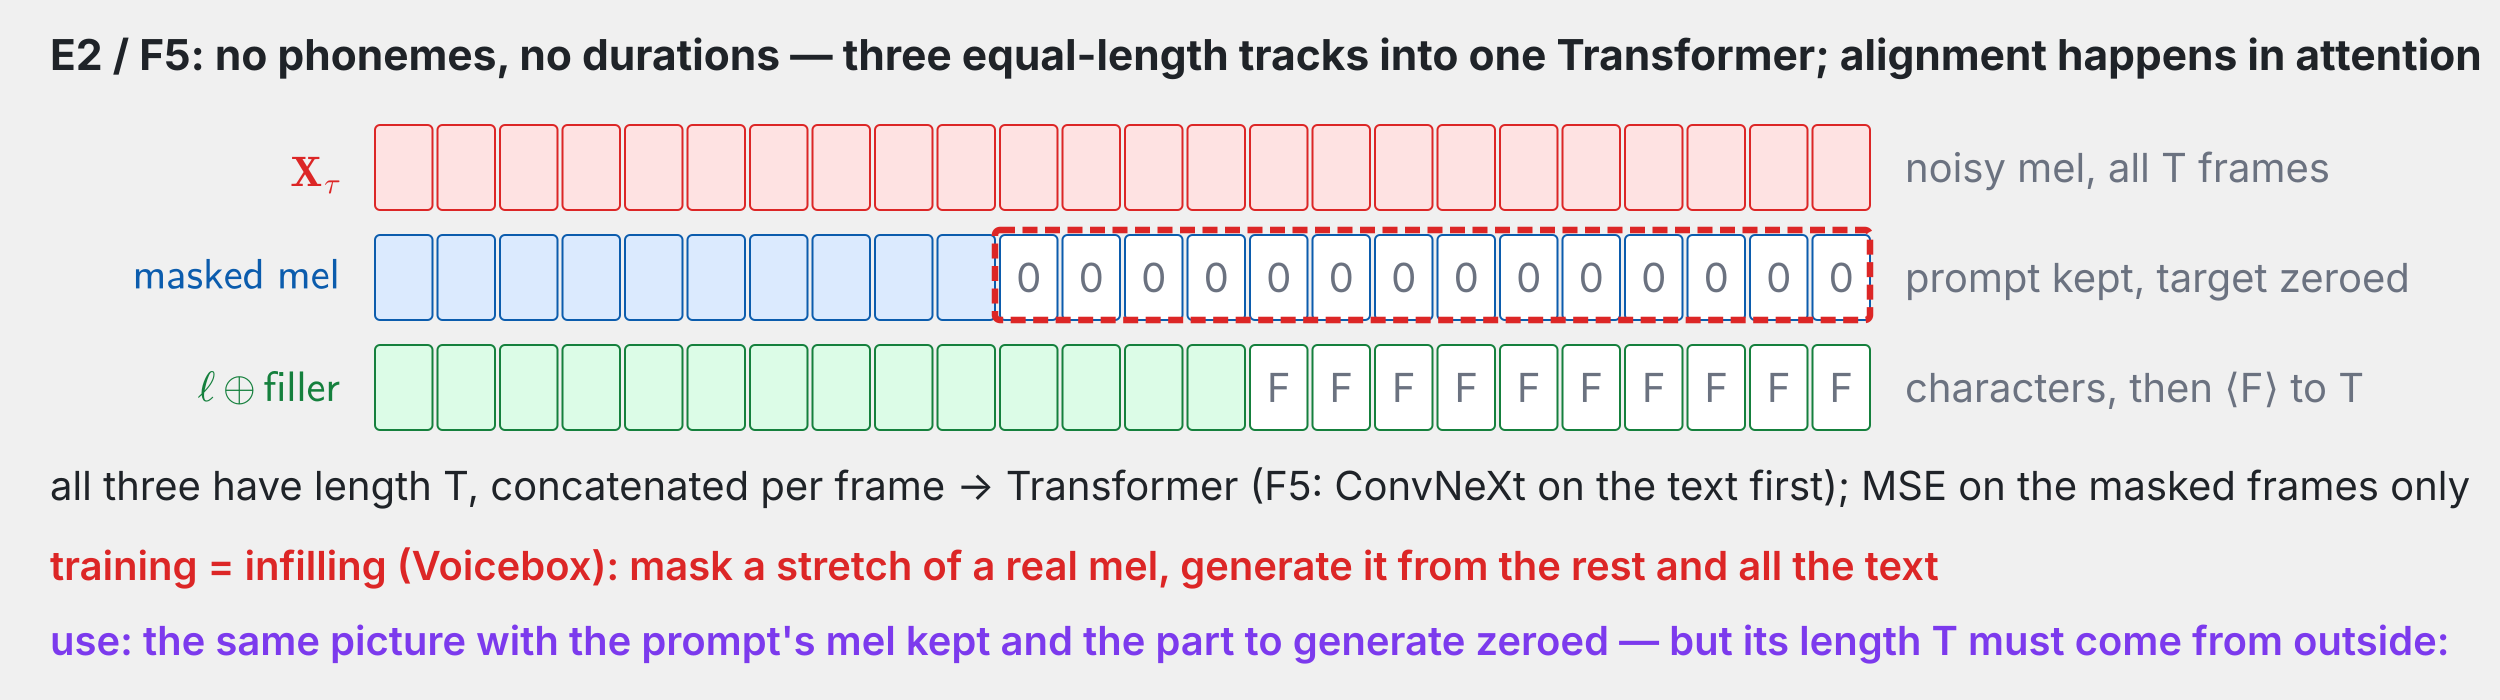
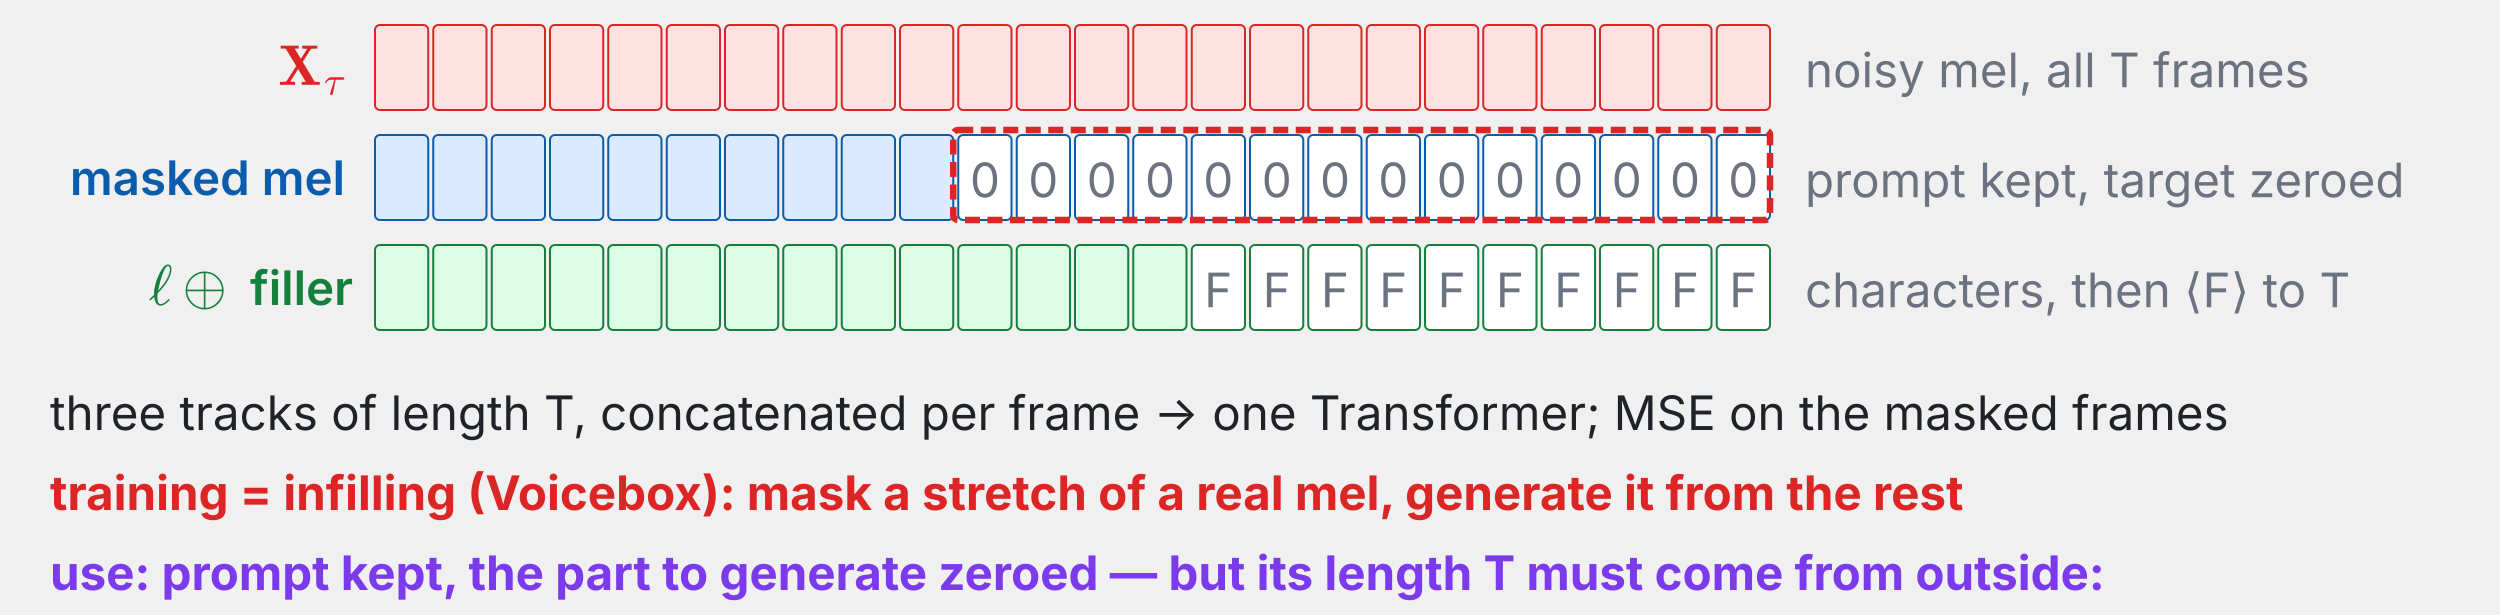
- <svg xmlns="http://www.w3.org/2000/svg" xmlns:xlink="http://www.w3.org/1999/xlink" viewBox="0 0 1000 280" width="100%" role="img" font-family="system-ui,-apple-system,Segoe UI,sans-serif">
+ <svg xmlns="http://www.w3.org/2000/svg" xmlns:xlink="http://www.w3.org/1999/xlink" viewBox="0 0 1000 246" width="100%" role="img" font-family="system-ui,-apple-system,Segoe UI,sans-serif">
  <g class="fragment" data-fragment-index="0">
-     <text x="20.0" y="28.0" font-size="17" font-weight="700" fill="#1f2328" text-anchor="start" dominant-baseline="auto">E2 / F5: no phonemes, no durations — three equal-length tracks into one Transformer; alignment happens in attention</text>
-     <svg x="116.11" y="61.547" width="19.89" height="16.453" viewBox="0 0 19.89 16.453">
+     <svg x="111.324" y="16.676" width="26.676" height="22.066" viewBox="0 0 26.676 22.066">
      <defs>
        <style type="text/css">*{stroke-linejoin: round; stroke-linecap: butt}</style>
      </defs>
-       <g id="w8t124-figure_1">
-         <g id="w8t124-patch_1">
-           <path d="M 0 16.453  L 19.89 16.453  L 19.89 0  L 0 0  L 0 16.453  z " style="fill: none" />
+       <g id="w8t127-figure_1">
+         <g id="w8t127-patch_1">
+           <path d="M 0 22.066  L 26.676 22.066  L 26.676 0  L 0 0  L 0 22.066  z " style="fill: none" />
        </g>
-         <g id="w8t124-text_1">
-           <g style="fill: #dc2626" transform="translate(0 12.91734) scale(0.17 -0.17)">
+         <g id="w8t127-text_1">
+           <g style="fill: #dc2626" transform="translate(0 17.32444) scale(0.228 -0.228)">
            <defs>
-               <path id="w8t124-Cmb10-58" d="M 184 0  L 184 325  Q 856 325 909 384  L 2009 2106  L 825 4063  L 269 4063  L 269 4391  L 2291 4391  L 2291 4063  L 1838 4063  L 2528 2919  L 3225 4013  Q 3225 4028 3158 4036  Q 3091 4044 3053 4044  Q 2872 4063 2688 4063  L 2688 4391  L 4384 4391  L 4384 4063  Q 4159 4063 3925 4053  Q 3691 4044 3653 4006  L 2741 2572  L 4091 325  L 4653 325  L 4653 0  L 2625 0  L 2625 325  L 3084 325  L 2222 1759  L 1344 378  Q 1344 369 1411 358  Q 1478 347 1509 347  Q 1681 325 1881 325  L 1881 0  L 184 0  z " transform="scale(0.015625)" />
-               <path id="w8t124-Cmmi10-bf" d="M 997 97  Q 997 141 1006 166  L 1678 2363  L 1100 2363  Q 866 2363 662 2216  Q 459 2069 325 1844  Q 313 1819 288 1819  L 213 1819  Q 153 1819 153 1881  Q 153 1894 166 1919  Q 375 2275 614 2517  Q 853 2759 1153 2759  L 3116 2759  Q 3184 2759 3231 2712  Q 3278 2666 3278 2597  Q 3278 2503 3211 2433  Q 3144 2363 3047 2363  L 1888 2363  L 1459 153  Q 1434 50 1365 -17  Q 1297 -84 1191 -84  Q 1109 -84 1053 -32  Q 997 19 997 97  z " transform="scale(0.015625)" />
+               <path id="w8t127-Cmb10-58" d="M 184 0  L 184 325  Q 856 325 909 384  L 2009 2106  L 825 4063  L 269 4063  L 269 4391  L 2291 4391  L 2291 4063  L 1838 4063  L 2528 2919  L 3225 4013  Q 3225 4028 3158 4036  Q 3091 4044 3053 4044  Q 2872 4063 2688 4063  L 2688 4391  L 4384 4391  L 4384 4063  Q 4159 4063 3925 4053  Q 3691 4044 3653 4006  L 2741 2572  L 4091 325  L 4653 325  L 4653 0  L 2625 0  L 2625 325  L 3084 325  L 2222 1759  L 1344 378  Q 1344 369 1411 358  Q 1478 347 1509 347  Q 1681 325 1881 325  L 1881 0  L 184 0  z " transform="scale(0.015625)" />
+               <path id="w8t127-Cmmi10-bf" d="M 997 97  Q 997 141 1006 166  L 1678 2363  L 1100 2363  Q 866 2363 662 2216  Q 459 2069 325 1844  Q 313 1819 288 1819  L 213 1819  Q 153 1819 153 1881  Q 153 1894 166 1919  Q 375 2275 614 2517  Q 853 2759 1153 2759  L 3116 2759  Q 3184 2759 3231 2712  Q 3278 2666 3278 2597  Q 3278 2503 3211 2433  Q 3144 2363 3047 2363  L 1888 2363  L 1459 153  Q 1434 50 1365 -17  Q 1297 -84 1191 -84  Q 1109 -84 1053 -32  Q 997 19 997 97  z " transform="scale(0.015625)" />
            </defs>
-             <use xlink:href="#w8t124-Cmb10-58" transform="translate(0 0.390625)" />
-             <use xlink:href="#w8t124-Cmmi10-bf" transform="translate(79.95242 -16.61563) scale(0.7)" />
+             <use xlink:href="#w8t127-Cmb10-58" transform="translate(0 0.390625)" />
+             <use xlink:href="#w8t127-Cmmi10-bf" transform="translate(79.95242 -16.61563) scale(0.7)" />
          </g>
        </g>
      </g>
    </svg>
-     <rect x="150.0" y="50.0" width="23.0" height="34.0" rx="2" fill="#fee2e2" stroke="#dc2626" stroke-width="0.8" />
-     <rect x="175.0" y="50.0" width="23.0" height="34.0" rx="2" fill="#fee2e2" stroke="#dc2626" stroke-width="0.8" />
-     <rect x="200.0" y="50.0" width="23.0" height="34.0" rx="2" fill="#fee2e2" stroke="#dc2626" stroke-width="0.8" />
-     <rect x="225.0" y="50.0" width="23.0" height="34.0" rx="2" fill="#fee2e2" stroke="#dc2626" stroke-width="0.8" />
-     <rect x="250.0" y="50.0" width="23.0" height="34.0" rx="2" fill="#fee2e2" stroke="#dc2626" stroke-width="0.8" />
-     <rect x="275.0" y="50.0" width="23.0" height="34.0" rx="2" fill="#fee2e2" stroke="#dc2626" stroke-width="0.8" />
-     <rect x="300.0" y="50.0" width="23.0" height="34.0" rx="2" fill="#fee2e2" stroke="#dc2626" stroke-width="0.8" />
-     <rect x="325.0" y="50.0" width="23.0" height="34.0" rx="2" fill="#fee2e2" stroke="#dc2626" stroke-width="0.8" />
-     <rect x="350.0" y="50.0" width="23.0" height="34.0" rx="2" fill="#fee2e2" stroke="#dc2626" stroke-width="0.8" />
-     <rect x="375.0" y="50.0" width="23.0" height="34.0" rx="2" fill="#fee2e2" stroke="#dc2626" stroke-width="0.8" />
-     <rect x="400.0" y="50.0" width="23.0" height="34.0" rx="2" fill="#fee2e2" stroke="#dc2626" stroke-width="0.8" />
-     <rect x="425.0" y="50.0" width="23.0" height="34.0" rx="2" fill="#fee2e2" stroke="#dc2626" stroke-width="0.8" />
-     <rect x="450.0" y="50.0" width="23.0" height="34.0" rx="2" fill="#fee2e2" stroke="#dc2626" stroke-width="0.8" />
-     <rect x="475.0" y="50.0" width="23.0" height="34.0" rx="2" fill="#fee2e2" stroke="#dc2626" stroke-width="0.8" />
-     <rect x="500.0" y="50.0" width="23.0" height="34.0" rx="2" fill="#fee2e2" stroke="#dc2626" stroke-width="0.8" />
-     <rect x="525.0" y="50.0" width="23.0" height="34.0" rx="2" fill="#fee2e2" stroke="#dc2626" stroke-width="0.8" />
-     <rect x="550.0" y="50.0" width="23.0" height="34.0" rx="2" fill="#fee2e2" stroke="#dc2626" stroke-width="0.8" />
-     <rect x="575.0" y="50.0" width="23.0" height="34.0" rx="2" fill="#fee2e2" stroke="#dc2626" stroke-width="0.8" />
-     <rect x="600.0" y="50.0" width="23.0" height="34.0" rx="2" fill="#fee2e2" stroke="#dc2626" stroke-width="0.8" />
-     <rect x="625.0" y="50.0" width="23.0" height="34.0" rx="2" fill="#fee2e2" stroke="#dc2626" stroke-width="0.8" />
-     <rect x="650.0" y="50.0" width="23.0" height="34.0" rx="2" fill="#fee2e2" stroke="#dc2626" stroke-width="0.8" />
-     <rect x="675.0" y="50.0" width="23.0" height="34.0" rx="2" fill="#fee2e2" stroke="#dc2626" stroke-width="0.8" />
-     <rect x="700.0" y="50.0" width="23.0" height="34.0" rx="2" fill="#fee2e2" stroke="#dc2626" stroke-width="0.8" />
-     <rect x="725.0" y="50.0" width="23.0" height="34.0" rx="2" fill="#fee2e2" stroke="#dc2626" stroke-width="0.8" />
-     <text x="762.0" y="67.0" font-size="16" font-weight="400" fill="#6b7280" text-anchor="start" dominant-baseline="middle">noisy mel, all T frames</text>
-     <svg x="53.04" y="102.547" width="82.96" height="16.453" viewBox="0 0 82.96 16.453">
+     <rect x="150.0" y="10.0" width="21.3" height="34.0" rx="2" fill="#fee2e2" stroke="#dc2626" stroke-width="0.8" />
+     <rect x="173.3" y="10.0" width="21.3" height="34.0" rx="2" fill="#fee2e2" stroke="#dc2626" stroke-width="0.8" />
+     <rect x="196.7" y="10.0" width="21.3" height="34.0" rx="2" fill="#fee2e2" stroke="#dc2626" stroke-width="0.8" />
+     <rect x="220.0" y="10.0" width="21.3" height="34.0" rx="2" fill="#fee2e2" stroke="#dc2626" stroke-width="0.8" />
+     <rect x="243.3" y="10.0" width="21.3" height="34.0" rx="2" fill="#fee2e2" stroke="#dc2626" stroke-width="0.8" />
+     <rect x="266.7" y="10.0" width="21.3" height="34.0" rx="2" fill="#fee2e2" stroke="#dc2626" stroke-width="0.8" />
+     <rect x="290.0" y="10.0" width="21.3" height="34.0" rx="2" fill="#fee2e2" stroke="#dc2626" stroke-width="0.8" />
+     <rect x="313.3" y="10.0" width="21.3" height="34.0" rx="2" fill="#fee2e2" stroke="#dc2626" stroke-width="0.8" />
+     <rect x="336.7" y="10.0" width="21.3" height="34.0" rx="2" fill="#fee2e2" stroke="#dc2626" stroke-width="0.8" />
+     <rect x="360.0" y="10.0" width="21.3" height="34.0" rx="2" fill="#fee2e2" stroke="#dc2626" stroke-width="0.8" />
+     <rect x="383.3" y="10.0" width="21.3" height="34.0" rx="2" fill="#fee2e2" stroke="#dc2626" stroke-width="0.8" />
+     <rect x="406.7" y="10.0" width="21.3" height="34.0" rx="2" fill="#fee2e2" stroke="#dc2626" stroke-width="0.8" />
+     <rect x="430.0" y="10.0" width="21.3" height="34.0" rx="2" fill="#fee2e2" stroke="#dc2626" stroke-width="0.8" />
+     <rect x="453.3" y="10.0" width="21.3" height="34.0" rx="2" fill="#fee2e2" stroke="#dc2626" stroke-width="0.8" />
+     <rect x="476.7" y="10.0" width="21.3" height="34.0" rx="2" fill="#fee2e2" stroke="#dc2626" stroke-width="0.8" />
+     <rect x="500.0" y="10.0" width="21.3" height="34.0" rx="2" fill="#fee2e2" stroke="#dc2626" stroke-width="0.8" />
+     <rect x="523.3" y="10.0" width="21.3" height="34.0" rx="2" fill="#fee2e2" stroke="#dc2626" stroke-width="0.8" />
+     <rect x="546.7" y="10.0" width="21.3" height="34.0" rx="2" fill="#fee2e2" stroke="#dc2626" stroke-width="0.8" />
+     <rect x="570.0" y="10.0" width="21.3" height="34.0" rx="2" fill="#fee2e2" stroke="#dc2626" stroke-width="0.8" />
+     <rect x="593.3" y="10.0" width="21.3" height="34.0" rx="2" fill="#fee2e2" stroke="#dc2626" stroke-width="0.8" />
+     <rect x="616.7" y="10.0" width="21.3" height="34.0" rx="2" fill="#fee2e2" stroke="#dc2626" stroke-width="0.8" />
+     <rect x="640.0" y="10.0" width="21.3" height="34.0" rx="2" fill="#fee2e2" stroke="#dc2626" stroke-width="0.8" />
+     <rect x="663.3" y="10.0" width="21.3" height="34.0" rx="2" fill="#fee2e2" stroke="#dc2626" stroke-width="0.8" />
+     <rect x="686.7" y="10.0" width="21.3" height="34.0" rx="2" fill="#fee2e2" stroke="#dc2626" stroke-width="0.8" />
+     <text x="722.0" y="28.0" font-size="19" font-weight="400" fill="#6b7280" text-anchor="start" dominant-baseline="middle">noisy mel, all T frames</text>
+     <text x="138.0" y="78.0" font-size="19" font-weight="600" fill="#0b5cad" text-anchor="end" dominant-baseline="auto">masked mel</text>
+     <rect x="150.0" y="54.0" width="21.3" height="34.0" rx="2" fill="#dbeafe" stroke="#0b5cad" stroke-width="0.8" />
+     <rect x="173.3" y="54.0" width="21.3" height="34.0" rx="2" fill="#dbeafe" stroke="#0b5cad" stroke-width="0.8" />
+     <rect x="196.7" y="54.0" width="21.3" height="34.0" rx="2" fill="#dbeafe" stroke="#0b5cad" stroke-width="0.8" />
+     <rect x="220.0" y="54.0" width="21.3" height="34.0" rx="2" fill="#dbeafe" stroke="#0b5cad" stroke-width="0.8" />
+     <rect x="243.3" y="54.0" width="21.3" height="34.0" rx="2" fill="#dbeafe" stroke="#0b5cad" stroke-width="0.8" />
+     <rect x="266.7" y="54.0" width="21.3" height="34.0" rx="2" fill="#dbeafe" stroke="#0b5cad" stroke-width="0.8" />
+     <rect x="290.0" y="54.0" width="21.3" height="34.0" rx="2" fill="#dbeafe" stroke="#0b5cad" stroke-width="0.8" />
+     <rect x="313.3" y="54.0" width="21.3" height="34.0" rx="2" fill="#dbeafe" stroke="#0b5cad" stroke-width="0.8" />
+     <rect x="336.7" y="54.0" width="21.3" height="34.0" rx="2" fill="#dbeafe" stroke="#0b5cad" stroke-width="0.8" />
+     <rect x="360.0" y="54.0" width="21.3" height="34.0" rx="2" fill="#dbeafe" stroke="#0b5cad" stroke-width="0.8" />
+     <rect x="383.3" y="54.0" width="21.3" height="34.0" rx="2" fill="#ffffff" stroke="#0b5cad" stroke-width="0.8" />
+     <text x="394.0" y="72.0" font-size="19" font-weight="400" fill="#6b7280" text-anchor="middle" dominant-baseline="middle">0</text>
+     <rect x="406.7" y="54.0" width="21.3" height="34.0" rx="2" fill="#ffffff" stroke="#0b5cad" stroke-width="0.8" />
+     <text x="417.3" y="72.0" font-size="19" font-weight="400" fill="#6b7280" text-anchor="middle" dominant-baseline="middle">0</text>
+     <rect x="430.0" y="54.0" width="21.3" height="34.0" rx="2" fill="#ffffff" stroke="#0b5cad" stroke-width="0.8" />
+     <text x="440.7" y="72.0" font-size="19" font-weight="400" fill="#6b7280" text-anchor="middle" dominant-baseline="middle">0</text>
+     <rect x="453.3" y="54.0" width="21.3" height="34.0" rx="2" fill="#ffffff" stroke="#0b5cad" stroke-width="0.8" />
+     <text x="464.0" y="72.0" font-size="19" font-weight="400" fill="#6b7280" text-anchor="middle" dominant-baseline="middle">0</text>
+     <rect x="476.7" y="54.0" width="21.3" height="34.0" rx="2" fill="#ffffff" stroke="#0b5cad" stroke-width="0.8" />
+     <text x="487.3" y="72.0" font-size="19" font-weight="400" fill="#6b7280" text-anchor="middle" dominant-baseline="middle">0</text>
+     <rect x="500.0" y="54.0" width="21.3" height="34.0" rx="2" fill="#ffffff" stroke="#0b5cad" stroke-width="0.8" />
+     <text x="510.7" y="72.0" font-size="19" font-weight="400" fill="#6b7280" text-anchor="middle" dominant-baseline="middle">0</text>
+     <rect x="523.3" y="54.0" width="21.3" height="34.0" rx="2" fill="#ffffff" stroke="#0b5cad" stroke-width="0.8" />
+     <text x="534.0" y="72.0" font-size="19" font-weight="400" fill="#6b7280" text-anchor="middle" dominant-baseline="middle">0</text>
+     <rect x="546.7" y="54.0" width="21.3" height="34.0" rx="2" fill="#ffffff" stroke="#0b5cad" stroke-width="0.8" />
+     <text x="557.3" y="72.0" font-size="19" font-weight="400" fill="#6b7280" text-anchor="middle" dominant-baseline="middle">0</text>
+     <rect x="570.0" y="54.0" width="21.3" height="34.0" rx="2" fill="#ffffff" stroke="#0b5cad" stroke-width="0.8" />
+     <text x="580.7" y="72.0" font-size="19" font-weight="400" fill="#6b7280" text-anchor="middle" dominant-baseline="middle">0</text>
+     <rect x="593.3" y="54.0" width="21.3" height="34.0" rx="2" fill="#ffffff" stroke="#0b5cad" stroke-width="0.8" />
+     <text x="604.0" y="72.0" font-size="19" font-weight="400" fill="#6b7280" text-anchor="middle" dominant-baseline="middle">0</text>
+     <rect x="616.7" y="54.0" width="21.3" height="34.0" rx="2" fill="#ffffff" stroke="#0b5cad" stroke-width="0.8" />
+     <text x="627.3" y="72.0" font-size="19" font-weight="400" fill="#6b7280" text-anchor="middle" dominant-baseline="middle">0</text>
+     <rect x="640.0" y="54.0" width="21.3" height="34.0" rx="2" fill="#ffffff" stroke="#0b5cad" stroke-width="0.8" />
+     <text x="650.7" y="72.0" font-size="19" font-weight="400" fill="#6b7280" text-anchor="middle" dominant-baseline="middle">0</text>
+     <rect x="663.3" y="54.0" width="21.3" height="34.0" rx="2" fill="#ffffff" stroke="#0b5cad" stroke-width="0.8" />
+     <text x="674.0" y="72.0" font-size="19" font-weight="400" fill="#6b7280" text-anchor="middle" dominant-baseline="middle">0</text>
+     <rect x="686.7" y="54.0" width="21.3" height="34.0" rx="2" fill="#ffffff" stroke="#0b5cad" stroke-width="0.8" />
+     <text x="697.3" y="72.0" font-size="19" font-weight="400" fill="#6b7280" text-anchor="middle" dominant-baseline="middle">0</text>
+     <text x="722.0" y="72.0" font-size="19" font-weight="400" fill="#6b7280" text-anchor="start" dominant-baseline="middle">prompt kept, target zeroed</text>
+     <svg x="59.506" y="104.676" width="35.34" height="22.066" viewBox="0 0 35.34 22.066">
      <defs>
        <style type="text/css">*{stroke-linejoin: round; stroke-linecap: butt}</style>
      </defs>
-       <g id="w8t125-figure_1">
-         <g id="w8t125-patch_1">
-           <path d="M 0 16.453  L 82.96 16.453  L 82.96 0  L 0 0  L 0 16.453  z " style="fill: none" />
+       <g id="w8t128-figure_1">
+         <g id="w8t128-patch_1">
+           <path d="M 0 22.066  L 35.34 22.066  L 35.34 0  L 0 0  L 0 22.066  z " style="fill: none" />
        </g>
-         <g id="w8t125-text_1">
-           <g style="fill: #0b5cad" transform="translate(0 12.91734) scale(0.17 -0.17)">
+         <g id="w8t128-text_1">
+           <g style="fill: #15803d" transform="translate(0 17.32444) scale(0.228 -0.228)">
            <defs>
-               <path id="w8t125-Cmss10-6d" d="M 506 0  L 506 2881  L 991 2881  L 991 2444  Q 1163 2666 1403 2789  Q 1644 2913 1919 2913  Q 2563 2913 2731 2400  Q 2903 2638 3158 2775  Q 3413 2913 3694 2913  Q 4172 2913 4373 2644  Q 4575 2375 4575 1881  L 4575 0  L 4050 0  L 4050 1881  Q 4050 2497 3419 2497  Q 3206 2497 3065 2355  Q 2925 2213 2864 2005  Q 2803 1797 2803 1588  L 2803 0  L 2278 0  L 2278 1881  Q 2278 2203 2120 2350  Q 1963 2497 1644 2497  Q 1428 2497 1290 2355  Q 1153 2213 1092 2005  Q 1031 1797 1031 1588  L 1031 0  L 506 0  z " transform="scale(0.015625)" />
-               <path id="w8t125-Cmss10-61" d="M 972 -72  Q 766 -72 605 48  Q 444 169 356 359  Q 269 550 269 763  Q 269 1072 580 1256  Q 891 1441 1305 1511  Q 1719 1581 2041 1581  L 2041 1881  Q 2041 2128 1900 2337  Q 1759 2547 1522 2547  Q 1225 2547 1000 2473  Q 775 2400 531 2222  L 494 2675  Q 753 2825 987 2887  Q 1222 2950 1522 2950  Q 1806 2950 2047 2801  Q 2288 2653 2427 2408  Q 2566 2163 2566 1881  L 2566 0  L 2059 0  L 2059 238  Q 1859 84 1576 6  Q 1294 -72 972 -72  z M 756 763  Q 756 566 937 456  Q 1119 347 1331 347  Q 1600 347 1820 467  Q 2041 588 2041 831  L 2041 1228  Q 1641 1228 1198 1125  Q 756 1022 756 763  z " transform="scale(0.015625)" />
-               <path id="w8t125-Cmss10-73" d="M 178 213  L 263 672  Q 716 359 1259 359  Q 1494 359 1659 461  Q 1825 563 1825 781  Q 1825 947 1698 1053  Q 1572 1159 1403 1191  L 1013 1269  Q 688 1334 450 1559  Q 213 1784 213 2100  Q 213 2391 353 2583  Q 494 2775 731 2862  Q 969 2950 1259 2950  Q 1538 2950 1745 2904  Q 1953 2859 2194 2747  L 2119 2297  Q 1888 2434 1673 2490  Q 1459 2547 1191 2547  Q 981 2547 836 2455  Q 691 2363 691 2163  Q 691 2025 800 1926  Q 909 1828 1063 1791  L 1491 1709  Q 1709 1659 1895 1537  Q 2081 1416 2192 1233  Q 2303 1050 2303 831  Q 2303 525 2167 323  Q 2031 122 1798 25  Q 1566 -72 1259 -72  Q 684 -72 178 213  z " transform="scale(0.015625)" />
-               <path id="w8t125-Cmss10-6b" d="M 525 0  L 525 4441  L 1013 4441  L 1013 1550  L 2266 2841  L 2875 2841  L 1806 1741  L 3016 0  L 2463 0  L 1484 1409  L 991 903  L 991 0  L 525 0  z " transform="scale(0.015625)" />
-               <path id="w8t125-Cmss10-65" d="M 1594 -72  Q 1300 -72 1044 51  Q 788 175 602 390  Q 416 606 314 882  Q 213 1159 213 1441  Q 213 1806 373 2159  Q 534 2513 831 2731  Q 1128 2950 1503 2950  Q 2116 2950 2386 2500  Q 2656 2050 2656 1403  L 684 1403  Q 684 1150 801 904  Q 919 659 1130 503  Q 1341 347 1594 347  Q 2150 347 2584 691  L 2625 256  Q 2491 122 2162 25  Q 1834 -72 1594 -72  z M 722 1778  L 2259 1778  Q 2209 2103 2015 2318  Q 1822 2534 1503 2534  Q 1316 2534 1150 2426  Q 984 2319 876 2145  Q 769 1972 722 1778  z " transform="scale(0.015625)" />
-               <path id="w8t125-Cmss10-64" d="M 1300 -72  Q 959 -72 712 161  Q 466 394 342 741  Q 219 1088 219 1422  Q 219 1675 291 1933  Q 363 2191 500 2414  Q 638 2638 847 2775  Q 1056 2913 1319 2913  Q 1591 2913 1842 2822  Q 2094 2731 2284 2572  L 2284 4441  L 2791 4441  L 2791 0  L 2266 0  L 2266 319  Q 2059 128 1818 28  Q 1578 -72 1300 -72  z M 1594 347  Q 1806 347 1984 465  Q 2163 584 2266 781  L 2266 2163  Q 2166 2316 2006 2406  Q 1847 2497 1672 2497  Q 1372 2497 1161 2350  Q 950 2203 847 1958  Q 744 1713 744 1422  Q 744 981 959 664  Q 1175 347 1594 347  z " transform="scale(0.015625)" />
-               <path id="w8t125-Cmss10-6c" d="M 506 0  L 506 4441  L 1013 4441  L 1013 0  L 506 0  z " transform="scale(0.015625)" />
+               <path id="w8t128-Cmmi10-60" d="M 153 475  Q 125 475 94 509  Q 63 544 63 575  Q 63 628 594 1113  Q 594 1141 592 1159  Q 591 1178 588 1197  Q 588 1472 631 1758  Q 675 2044 751 2328  Q 828 2613 943 2922  Q 1059 3231 1178 3463  Q 1384 3884 1628 4198  Q 1872 4513 2169 4513  Q 2372 4513 2459 4373  Q 2547 4234 2547 4025  Q 2547 2853 991 1269  Q 966 994 966 878  Q 966 78 1331 78  Q 1488 78 1642 161  Q 1797 244 1908 341  Q 2019 438 2216 628  Q 2228 641 2253 641  Q 2288 641 2319 603  Q 2350 566 2350 531  Q 2350 509 2322 488  Q 2038 209 1809 56  Q 1581 -97 1319 -97  Q 981 -97 817 193  Q 653 484 609 884  Q 438 713 191 488  Q 184 475 153 475  z M 1044 1575  Q 1384 1938 1681 2338  Q 1978 2738 2176 3180  Q 2375 3622 2375 4044  Q 2375 4347 2163 4347  Q 1934 4347 1696 3801  Q 1459 3256 1290 2622  Q 1122 1988 1044 1575  z " transform="scale(0.015625)" />
+               <path id="w8t128-Cmsy10-a9" d="M 2491 -531  Q 2053 -531 1668 -365  Q 1284 -200 986 95  Q 688 391 523 780  Q 359 1169 359 1600  Q 359 2038 521 2422  Q 684 2806 984 3106  Q 1284 3406 1668 3568  Q 2053 3731 2491 3731  Q 2925 3731 3312 3565  Q 3700 3400 3994 3104  Q 4288 2809 4452 2421  Q 4616 2034 4616 1600  Q 4616 1172 4450 780  Q 4284 388 3992 95  Q 3700 -197 3312 -364  Q 2925 -531 2491 -531  z M 2394 -347  L 2394 1509  L 544 1509  Q 544 1047 806 617  Q 1069 188 1500 -79  Q 1931 -347 2394 -347  z M 2578 -347  Q 2928 -347 3259 -195  Q 3591 -44 3859 228  Q 4128 500 4278 831  Q 4428 1163 4428 1509  L 2578 1509  L 2578 -347  z M 544 1697  L 2394 1697  L 2394 3547  Q 1931 3547 1501 3283  Q 1072 3019 808 2589  Q 544 2159 544 1697  z M 2578 1697  L 4428 1697  Q 4428 2047 4279 2376  Q 4131 2706 3859 2978  Q 3588 3250 3258 3398  Q 2928 3547 2578 3547  L 2578 1697  z " transform="scale(0.015625)" />
            </defs>
-             <use xlink:href="#w8t125-Cmss10-6d" transform="translate(0 0.609375)" />
-             <use xlink:href="#w8t125-Cmss10-61" transform="translate(79.39453 0.609375)" />
-             <use xlink:href="#w8t125-Cmss10-73" transform="translate(127.3926 0.609375)" />
-             <use xlink:href="#w8t125-Cmss10-6b" transform="translate(165.6738 0.609375)" />
-             <use xlink:href="#w8t125-Cmss10-65" transform="translate(214.4531 0.609375)" />
-             <use xlink:href="#w8t125-Cmss10-64" transform="translate(258.8379 0.609375)" />
-             <use xlink:href="#w8t125-Cmss10-6d" transform="translate(339.7132 0.609375)" />
-             <use xlink:href="#w8t125-Cmss10-65" transform="translate(419.1078 0.609375)" />
-             <use xlink:href="#w8t125-Cmss10-6c" transform="translate(463.4925 0.609375)" />
+             <use xlink:href="#w8t128-Cmmi10-60" transform="translate(0 0.484375)" />
+             <use xlink:href="#w8t128-Cmsy10-a9" transform="translate(59.16016 0.484375)" />
          </g>
        </g>
      </g>
    </svg>
-     <rect x="150.0" y="94.0" width="23.0" height="34.0" rx="2" fill="#dbeafe" stroke="#0b5cad" stroke-width="0.8" />
-     <rect x="175.0" y="94.0" width="23.0" height="34.0" rx="2" fill="#dbeafe" stroke="#0b5cad" stroke-width="0.8" />
-     <rect x="200.0" y="94.0" width="23.0" height="34.0" rx="2" fill="#dbeafe" stroke="#0b5cad" stroke-width="0.8" />
-     <rect x="225.0" y="94.0" width="23.0" height="34.0" rx="2" fill="#dbeafe" stroke="#0b5cad" stroke-width="0.8" />
-     <rect x="250.0" y="94.0" width="23.0" height="34.0" rx="2" fill="#dbeafe" stroke="#0b5cad" stroke-width="0.8" />
-     <rect x="275.0" y="94.0" width="23.0" height="34.0" rx="2" fill="#dbeafe" stroke="#0b5cad" stroke-width="0.8" />
-     <rect x="300.0" y="94.0" width="23.0" height="34.0" rx="2" fill="#dbeafe" stroke="#0b5cad" stroke-width="0.8" />
-     <rect x="325.0" y="94.0" width="23.0" height="34.0" rx="2" fill="#dbeafe" stroke="#0b5cad" stroke-width="0.8" />
-     <rect x="350.0" y="94.0" width="23.0" height="34.0" rx="2" fill="#dbeafe" stroke="#0b5cad" stroke-width="0.8" />
-     <rect x="375.0" y="94.0" width="23.0" height="34.0" rx="2" fill="#dbeafe" stroke="#0b5cad" stroke-width="0.8" />
-     <rect x="400.0" y="94.0" width="23.0" height="34.0" rx="2" fill="#ffffff" stroke="#0b5cad" stroke-width="0.8" />
-     <text x="411.5" y="111.0" font-size="16" font-weight="400" fill="#6b7280" text-anchor="middle" dominant-baseline="middle">0</text>
-     <rect x="425.0" y="94.0" width="23.0" height="34.0" rx="2" fill="#ffffff" stroke="#0b5cad" stroke-width="0.8" />
-     <text x="436.5" y="111.0" font-size="16" font-weight="400" fill="#6b7280" text-anchor="middle" dominant-baseline="middle">0</text>
-     <rect x="450.0" y="94.0" width="23.0" height="34.0" rx="2" fill="#ffffff" stroke="#0b5cad" stroke-width="0.8" />
-     <text x="461.5" y="111.0" font-size="16" font-weight="400" fill="#6b7280" text-anchor="middle" dominant-baseline="middle">0</text>
-     <rect x="475.0" y="94.0" width="23.0" height="34.0" rx="2" fill="#ffffff" stroke="#0b5cad" stroke-width="0.8" />
-     <text x="486.5" y="111.0" font-size="16" font-weight="400" fill="#6b7280" text-anchor="middle" dominant-baseline="middle">0</text>
-     <rect x="500.0" y="94.0" width="23.0" height="34.0" rx="2" fill="#ffffff" stroke="#0b5cad" stroke-width="0.8" />
-     <text x="511.5" y="111.0" font-size="16" font-weight="400" fill="#6b7280" text-anchor="middle" dominant-baseline="middle">0</text>
-     <rect x="525.0" y="94.0" width="23.0" height="34.0" rx="2" fill="#ffffff" stroke="#0b5cad" stroke-width="0.8" />
-     <text x="536.5" y="111.0" font-size="16" font-weight="400" fill="#6b7280" text-anchor="middle" dominant-baseline="middle">0</text>
-     <rect x="550.0" y="94.0" width="23.0" height="34.0" rx="2" fill="#ffffff" stroke="#0b5cad" stroke-width="0.8" />
-     <text x="561.5" y="111.0" font-size="16" font-weight="400" fill="#6b7280" text-anchor="middle" dominant-baseline="middle">0</text>
-     <rect x="575.0" y="94.0" width="23.0" height="34.0" rx="2" fill="#ffffff" stroke="#0b5cad" stroke-width="0.8" />
-     <text x="586.5" y="111.0" font-size="16" font-weight="400" fill="#6b7280" text-anchor="middle" dominant-baseline="middle">0</text>
-     <rect x="600.0" y="94.0" width="23.0" height="34.0" rx="2" fill="#ffffff" stroke="#0b5cad" stroke-width="0.8" />
-     <text x="611.5" y="111.0" font-size="16" font-weight="400" fill="#6b7280" text-anchor="middle" dominant-baseline="middle">0</text>
-     <rect x="625.0" y="94.0" width="23.0" height="34.0" rx="2" fill="#ffffff" stroke="#0b5cad" stroke-width="0.8" />
-     <text x="636.5" y="111.0" font-size="16" font-weight="400" fill="#6b7280" text-anchor="middle" dominant-baseline="middle">0</text>
-     <rect x="650.0" y="94.0" width="23.0" height="34.0" rx="2" fill="#ffffff" stroke="#0b5cad" stroke-width="0.8" />
-     <text x="661.5" y="111.0" font-size="16" font-weight="400" fill="#6b7280" text-anchor="middle" dominant-baseline="middle">0</text>
-     <rect x="675.0" y="94.0" width="23.0" height="34.0" rx="2" fill="#ffffff" stroke="#0b5cad" stroke-width="0.8" />
-     <text x="686.5" y="111.0" font-size="16" font-weight="400" fill="#6b7280" text-anchor="middle" dominant-baseline="middle">0</text>
-     <rect x="700.0" y="94.0" width="23.0" height="34.0" rx="2" fill="#ffffff" stroke="#0b5cad" stroke-width="0.8" />
-     <text x="711.5" y="111.0" font-size="16" font-weight="400" fill="#6b7280" text-anchor="middle" dominant-baseline="middle">0</text>
-     <rect x="725.0" y="94.0" width="23.0" height="34.0" rx="2" fill="#ffffff" stroke="#0b5cad" stroke-width="0.8" />
-     <text x="736.5" y="111.0" font-size="16" font-weight="400" fill="#6b7280" text-anchor="middle" dominant-baseline="middle">0</text>
-     <text x="762.0" y="111.0" font-size="16" font-weight="400" fill="#6b7280" text-anchor="start" dominant-baseline="middle">prompt kept, target zeroed</text>
-     <svg x="79.05" y="147.547" width="56.95" height="16.453" viewBox="0 0 56.95 16.453">
-       <defs>
-         <style type="text/css">*{stroke-linejoin: round; stroke-linecap: butt}</style>
-       </defs>
-       <g id="w8t126-figure_1">
-         <g id="w8t126-patch_1">
-           <path d="M 0 16.453  L 56.95 16.453  L 56.95 0  L 0 0  L 0 16.453  z " style="fill: none" />
-         </g>
-         <g id="w8t126-text_1">
-           <g style="fill: #15803d" transform="translate(0 12.91734) scale(0.17 -0.17)">
-             <defs>
-               <path id="w8t126-Cmmi10-60" d="M 153 475  Q 125 475 94 509  Q 63 544 63 575  Q 63 628 594 1113  Q 594 1141 592 1159  Q 591 1178 588 1197  Q 588 1472 631 1758  Q 675 2044 751 2328  Q 828 2613 943 2922  Q 1059 3231 1178 3463  Q 1384 3884 1628 4198  Q 1872 4513 2169 4513  Q 2372 4513 2459 4373  Q 2547 4234 2547 4025  Q 2547 2853 991 1269  Q 966 994 966 878  Q 966 78 1331 78  Q 1488 78 1642 161  Q 1797 244 1908 341  Q 2019 438 2216 628  Q 2228 641 2253 641  Q 2288 641 2319 603  Q 2350 566 2350 531  Q 2350 509 2322 488  Q 2038 209 1809 56  Q 1581 -97 1319 -97  Q 981 -97 817 193  Q 653 484 609 884  Q 438 713 191 488  Q 184 475 153 475  z M 1044 1575  Q 1384 1938 1681 2338  Q 1978 2738 2176 3180  Q 2375 3622 2375 4044  Q 2375 4347 2163 4347  Q 1934 4347 1696 3801  Q 1459 3256 1290 2622  Q 1122 1988 1044 1575  z " transform="scale(0.015625)" />
-               <path id="w8t126-Cmsy10-a9" d="M 2491 -531  Q 2053 -531 1668 -365  Q 1284 -200 986 95  Q 688 391 523 780  Q 359 1169 359 1600  Q 359 2038 521 2422  Q 684 2806 984 3106  Q 1284 3406 1668 3568  Q 2053 3731 2491 3731  Q 2925 3731 3312 3565  Q 3700 3400 3994 3104  Q 4288 2809 4452 2421  Q 4616 2034 4616 1600  Q 4616 1172 4450 780  Q 4284 388 3992 95  Q 3700 -197 3312 -364  Q 2925 -531 2491 -531  z M 2394 -347  L 2394 1509  L 544 1509  Q 544 1047 806 617  Q 1069 188 1500 -79  Q 1931 -347 2394 -347  z M 2578 -347  Q 2928 -347 3259 -195  Q 3591 -44 3859 228  Q 4128 500 4278 831  Q 4428 1163 4428 1509  L 2578 1509  L 2578 -347  z M 544 1697  L 2394 1697  L 2394 3547  Q 1931 3547 1501 3283  Q 1072 3019 808 2589  Q 544 2159 544 1697  z M 2578 1697  L 4428 1697  Q 4428 2047 4279 2376  Q 4131 2706 3859 2978  Q 3588 3250 3258 3398  Q 2928 3547 2578 3547  L 2578 1697  z " transform="scale(0.015625)" />
-               <path id="w8t126-Cmss10-66" d="M 634 0  L 634 2444  L 172 2444  L 172 2841  L 634 2841  L 634 3438  Q 634 3722 775 3969  Q 916 4216 1159 4364  Q 1403 4513 1684 4513  Q 1784 4513 1990 4491  Q 2197 4469 2222 4441  L 2222 3988  Q 2097 4044 1967 4070  Q 1838 4097 1684 4097  Q 1475 4097 1297 3976  Q 1119 3856 1119 3653  L 1119 2841  L 1831 2841  L 1831 2444  L 1141 2444  L 1141 0  L 634 0  z " transform="scale(0.015625)" />
-               <path id="w8t126-Cmss10-69" d="M 506 0  L 506 2841  L 1013 2841  L 1013 0  L 506 0  z M 459 3756  L 459 4353  L 1056 4353  L 1056 3756  L 459 3756  z " transform="scale(0.015625)" />
-               <path id="w8t126-Cmss10-6c" d="M 506 0  L 506 4441  L 1013 4441  L 1013 0  L 506 0  z " transform="scale(0.015625)" />
-               <path id="w8t126-Cmss10-65" d="M 1594 -72  Q 1300 -72 1044 51  Q 788 175 602 390  Q 416 606 314 882  Q 213 1159 213 1441  Q 213 1806 373 2159  Q 534 2513 831 2731  Q 1128 2950 1503 2950  Q 2116 2950 2386 2500  Q 2656 2050 2656 1403  L 684 1403  Q 684 1150 801 904  Q 919 659 1130 503  Q 1341 347 1594 347  Q 2150 347 2584 691  L 2625 256  Q 2491 122 2162 25  Q 1834 -72 1594 -72  z M 722 1778  L 2259 1778  Q 2209 2103 2015 2318  Q 1822 2534 1503 2534  Q 1316 2534 1150 2426  Q 984 2319 876 2145  Q 769 1972 722 1778  z " transform="scale(0.015625)" />
-               <path id="w8t126-Cmss10-72" d="M 513 0  L 513 2881  L 984 2881  L 984 2328  Q 1109 2503 1287 2637  Q 1466 2772 1670 2842  Q 1875 2913 2094 2913  L 2094 2456  Q 1809 2456 1561 2315  Q 1313 2175 1166 1933  Q 1019 1691 1019 1403  L 1019 0  L 513 0  z " transform="scale(0.015625)" />
-             </defs>
-             <use xlink:href="#w8t126-Cmmi10-60" transform="translate(0 0.484375)" />
-             <use xlink:href="#w8t126-Cmsy10-a9" transform="translate(59.16016 0.484375)" />
-             <use xlink:href="#w8t126-Cmss10-66" transform="translate(154.4043 0.484375)" />
-             <use xlink:href="#w8t126-Cmss10-69" transform="translate(184.9219 0.484375)" />
-             <use xlink:href="#w8t126-Cmss10-6c" transform="translate(208.7012 0.484375)" />
-             <use xlink:href="#w8t126-Cmss10-6c" transform="translate(232.4805 0.484375)" />
-             <use xlink:href="#w8t126-Cmss10-65" transform="translate(256.2598 0.484375)" />
-             <use xlink:href="#w8t126-Cmss10-72" transform="translate(300.6445 0.484375)" />
-           </g>
-         </g>
-       </g>
-     </svg>
-     <rect x="150.0" y="138.0" width="23.0" height="34.0" rx="2" fill="#dcfce7" stroke="#15803d" stroke-width="0.8" />
-     <rect x="175.0" y="138.0" width="23.0" height="34.0" rx="2" fill="#dcfce7" stroke="#15803d" stroke-width="0.8" />
-     <rect x="200.0" y="138.0" width="23.0" height="34.0" rx="2" fill="#dcfce7" stroke="#15803d" stroke-width="0.8" />
-     <rect x="225.0" y="138.0" width="23.0" height="34.0" rx="2" fill="#dcfce7" stroke="#15803d" stroke-width="0.8" />
-     <rect x="250.0" y="138.0" width="23.0" height="34.0" rx="2" fill="#dcfce7" stroke="#15803d" stroke-width="0.8" />
-     <rect x="275.0" y="138.0" width="23.0" height="34.0" rx="2" fill="#dcfce7" stroke="#15803d" stroke-width="0.8" />
-     <rect x="300.0" y="138.0" width="23.0" height="34.0" rx="2" fill="#dcfce7" stroke="#15803d" stroke-width="0.8" />
-     <rect x="325.0" y="138.0" width="23.0" height="34.0" rx="2" fill="#dcfce7" stroke="#15803d" stroke-width="0.8" />
-     <rect x="350.0" y="138.0" width="23.0" height="34.0" rx="2" fill="#dcfce7" stroke="#15803d" stroke-width="0.8" />
-     <rect x="375.0" y="138.0" width="23.0" height="34.0" rx="2" fill="#dcfce7" stroke="#15803d" stroke-width="0.8" />
-     <rect x="400.0" y="138.0" width="23.0" height="34.0" rx="2" fill="#dcfce7" stroke="#15803d" stroke-width="0.8" />
-     <rect x="425.0" y="138.0" width="23.0" height="34.0" rx="2" fill="#dcfce7" stroke="#15803d" stroke-width="0.8" />
-     <rect x="450.0" y="138.0" width="23.0" height="34.0" rx="2" fill="#dcfce7" stroke="#15803d" stroke-width="0.8" />
-     <rect x="475.0" y="138.0" width="23.0" height="34.0" rx="2" fill="#dcfce7" stroke="#15803d" stroke-width="0.8" />
-     <rect x="500.0" y="138.0" width="23.0" height="34.0" rx="2" fill="#ffffff" stroke="#15803d" stroke-width="0.8" />
-     <text x="511.5" y="155.0" font-size="16" font-weight="400" fill="#6b7280" text-anchor="middle" dominant-baseline="middle">F</text>
-     <rect x="525.0" y="138.0" width="23.0" height="34.0" rx="2" fill="#ffffff" stroke="#15803d" stroke-width="0.8" />
-     <text x="536.5" y="155.0" font-size="16" font-weight="400" fill="#6b7280" text-anchor="middle" dominant-baseline="middle">F</text>
-     <rect x="550.0" y="138.0" width="23.0" height="34.0" rx="2" fill="#ffffff" stroke="#15803d" stroke-width="0.8" />
-     <text x="561.5" y="155.0" font-size="16" font-weight="400" fill="#6b7280" text-anchor="middle" dominant-baseline="middle">F</text>
-     <rect x="575.0" y="138.0" width="23.0" height="34.0" rx="2" fill="#ffffff" stroke="#15803d" stroke-width="0.8" />
-     <text x="586.5" y="155.0" font-size="16" font-weight="400" fill="#6b7280" text-anchor="middle" dominant-baseline="middle">F</text>
-     <rect x="600.0" y="138.0" width="23.0" height="34.0" rx="2" fill="#ffffff" stroke="#15803d" stroke-width="0.8" />
-     <text x="611.5" y="155.0" font-size="16" font-weight="400" fill="#6b7280" text-anchor="middle" dominant-baseline="middle">F</text>
-     <rect x="625.0" y="138.0" width="23.0" height="34.0" rx="2" fill="#ffffff" stroke="#15803d" stroke-width="0.8" />
-     <text x="636.5" y="155.0" font-size="16" font-weight="400" fill="#6b7280" text-anchor="middle" dominant-baseline="middle">F</text>
-     <rect x="650.0" y="138.0" width="23.0" height="34.0" rx="2" fill="#ffffff" stroke="#15803d" stroke-width="0.8" />
-     <text x="661.5" y="155.0" font-size="16" font-weight="400" fill="#6b7280" text-anchor="middle" dominant-baseline="middle">F</text>
-     <rect x="675.0" y="138.0" width="23.0" height="34.0" rx="2" fill="#ffffff" stroke="#15803d" stroke-width="0.8" />
-     <text x="686.5" y="155.0" font-size="16" font-weight="400" fill="#6b7280" text-anchor="middle" dominant-baseline="middle">F</text>
-     <rect x="700.0" y="138.0" width="23.0" height="34.0" rx="2" fill="#ffffff" stroke="#15803d" stroke-width="0.8" />
-     <text x="711.5" y="155.0" font-size="16" font-weight="400" fill="#6b7280" text-anchor="middle" dominant-baseline="middle">F</text>
-     <rect x="725.0" y="138.0" width="23.0" height="34.0" rx="2" fill="#ffffff" stroke="#15803d" stroke-width="0.8" />
-     <text x="736.5" y="155.0" font-size="16" font-weight="400" fill="#6b7280" text-anchor="middle" dominant-baseline="middle">F</text>
-     <text x="762.0" y="155.0" font-size="16" font-weight="400" fill="#6b7280" text-anchor="start" dominant-baseline="middle">characters, then ⟨F⟩ to T</text>
-     <text x="20.0" y="200.0" font-size="16" font-weight="400" fill="#1f2328" text-anchor="start" dominant-baseline="auto">all three have length T, concatenated per frame → Transformer (F5: ConvNeXt on the text first); MSE on the masked frames only</text>
+     <text x="100.0" y="122.0" font-size="19" font-weight="600" fill="#15803d" text-anchor="start" dominant-baseline="auto" textLength="38.0" lengthAdjust="spacing">filler</text>
+     <rect x="150.0" y="98.0" width="21.3" height="34.0" rx="2" fill="#dcfce7" stroke="#15803d" stroke-width="0.8" />
+     <rect x="173.3" y="98.0" width="21.3" height="34.0" rx="2" fill="#dcfce7" stroke="#15803d" stroke-width="0.8" />
+     <rect x="196.7" y="98.0" width="21.3" height="34.0" rx="2" fill="#dcfce7" stroke="#15803d" stroke-width="0.8" />
+     <rect x="220.0" y="98.0" width="21.3" height="34.0" rx="2" fill="#dcfce7" stroke="#15803d" stroke-width="0.8" />
+     <rect x="243.3" y="98.0" width="21.3" height="34.0" rx="2" fill="#dcfce7" stroke="#15803d" stroke-width="0.8" />
+     <rect x="266.7" y="98.0" width="21.3" height="34.0" rx="2" fill="#dcfce7" stroke="#15803d" stroke-width="0.8" />
+     <rect x="290.0" y="98.0" width="21.3" height="34.0" rx="2" fill="#dcfce7" stroke="#15803d" stroke-width="0.8" />
+     <rect x="313.3" y="98.0" width="21.3" height="34.0" rx="2" fill="#dcfce7" stroke="#15803d" stroke-width="0.8" />
+     <rect x="336.7" y="98.0" width="21.3" height="34.0" rx="2" fill="#dcfce7" stroke="#15803d" stroke-width="0.8" />
+     <rect x="360.0" y="98.0" width="21.3" height="34.0" rx="2" fill="#dcfce7" stroke="#15803d" stroke-width="0.8" />
+     <rect x="383.3" y="98.0" width="21.3" height="34.0" rx="2" fill="#dcfce7" stroke="#15803d" stroke-width="0.8" />
+     <rect x="406.7" y="98.0" width="21.3" height="34.0" rx="2" fill="#dcfce7" stroke="#15803d" stroke-width="0.8" />
+     <rect x="430.0" y="98.0" width="21.3" height="34.0" rx="2" fill="#dcfce7" stroke="#15803d" stroke-width="0.8" />
+     <rect x="453.3" y="98.0" width="21.3" height="34.0" rx="2" fill="#dcfce7" stroke="#15803d" stroke-width="0.8" />
+     <rect x="476.7" y="98.0" width="21.3" height="34.0" rx="2" fill="#ffffff" stroke="#15803d" stroke-width="0.8" />
+     <text x="487.3" y="116.0" font-size="19" font-weight="400" fill="#6b7280" text-anchor="middle" dominant-baseline="middle">F</text>
+     <rect x="500.0" y="98.0" width="21.3" height="34.0" rx="2" fill="#ffffff" stroke="#15803d" stroke-width="0.8" />
+     <text x="510.7" y="116.0" font-size="19" font-weight="400" fill="#6b7280" text-anchor="middle" dominant-baseline="middle">F</text>
+     <rect x="523.3" y="98.0" width="21.3" height="34.0" rx="2" fill="#ffffff" stroke="#15803d" stroke-width="0.8" />
+     <text x="534.0" y="116.0" font-size="19" font-weight="400" fill="#6b7280" text-anchor="middle" dominant-baseline="middle">F</text>
+     <rect x="546.7" y="98.0" width="21.3" height="34.0" rx="2" fill="#ffffff" stroke="#15803d" stroke-width="0.8" />
+     <text x="557.3" y="116.0" font-size="19" font-weight="400" fill="#6b7280" text-anchor="middle" dominant-baseline="middle">F</text>
+     <rect x="570.0" y="98.0" width="21.3" height="34.0" rx="2" fill="#ffffff" stroke="#15803d" stroke-width="0.8" />
+     <text x="580.7" y="116.0" font-size="19" font-weight="400" fill="#6b7280" text-anchor="middle" dominant-baseline="middle">F</text>
+     <rect x="593.3" y="98.0" width="21.3" height="34.0" rx="2" fill="#ffffff" stroke="#15803d" stroke-width="0.8" />
+     <text x="604.0" y="116.0" font-size="19" font-weight="400" fill="#6b7280" text-anchor="middle" dominant-baseline="middle">F</text>
+     <rect x="616.7" y="98.0" width="21.3" height="34.0" rx="2" fill="#ffffff" stroke="#15803d" stroke-width="0.8" />
+     <text x="627.3" y="116.0" font-size="19" font-weight="400" fill="#6b7280" text-anchor="middle" dominant-baseline="middle">F</text>
+     <rect x="640.0" y="98.0" width="21.3" height="34.0" rx="2" fill="#ffffff" stroke="#15803d" stroke-width="0.8" />
+     <text x="650.7" y="116.0" font-size="19" font-weight="400" fill="#6b7280" text-anchor="middle" dominant-baseline="middle">F</text>
+     <rect x="663.3" y="98.0" width="21.3" height="34.0" rx="2" fill="#ffffff" stroke="#15803d" stroke-width="0.8" />
+     <text x="674.0" y="116.0" font-size="19" font-weight="400" fill="#6b7280" text-anchor="middle" dominant-baseline="middle">F</text>
+     <rect x="686.7" y="98.0" width="21.3" height="34.0" rx="2" fill="#ffffff" stroke="#15803d" stroke-width="0.8" />
+     <text x="697.3" y="116.0" font-size="19" font-weight="400" fill="#6b7280" text-anchor="middle" dominant-baseline="middle">F</text>
+     <text x="722.0" y="116.0" font-size="19" font-weight="400" fill="#6b7280" text-anchor="start" dominant-baseline="middle">characters, then ⟨F⟩ to T</text>
+     <text x="20.0" y="172.0" font-size="19" font-weight="400" fill="#1f2328" text-anchor="start" dominant-baseline="auto">three tracks of length T, concatenated per frame → one Transformer; MSE on the masked frames</text>
  </g>
  <g class="fragment" data-fragment-index="1">
-     <rect x="398.0" y="92.0" width="350.0" height="36.0" rx="2" fill="none" stroke="#dc2626" stroke-width="2.6" stroke-dasharray="6 3" />
-     <text x="20.0" y="232.0" font-size="16" font-weight="600" fill="#dc2626" text-anchor="start" dominant-baseline="auto">training = infilling (Voicebox): mask a stretch of a real mel, generate it from the rest and all the text</text>
+     <rect x="381.3" y="52.0" width="326.7" height="36.0" rx="2" fill="none" stroke="#dc2626" stroke-width="2.6" stroke-dasharray="6 3" />
+     <text x="20.0" y="204.0" font-size="19" font-weight="700" fill="#dc2626" text-anchor="start" dominant-baseline="auto">training = infilling (Voicebox): mask a stretch of a real mel, generate it from the rest</text>
  </g>
  <g class="fragment" data-fragment-index="2">
-     <text x="20.0" y="262.0" font-size="16" font-weight="600" fill="#7c3aed" text-anchor="start" dominant-baseline="auto">use: the same picture with the prompt's mel kept and the part to generate zeroed — but its length T must come from outside:</text>
+     <text x="20.0" y="236.0" font-size="19" font-weight="700" fill="#7c3aed" text-anchor="start" dominant-baseline="auto">use: prompt kept, the part to generate zeroed — but its length T must come from outside:</text>
  </g>
</svg>
